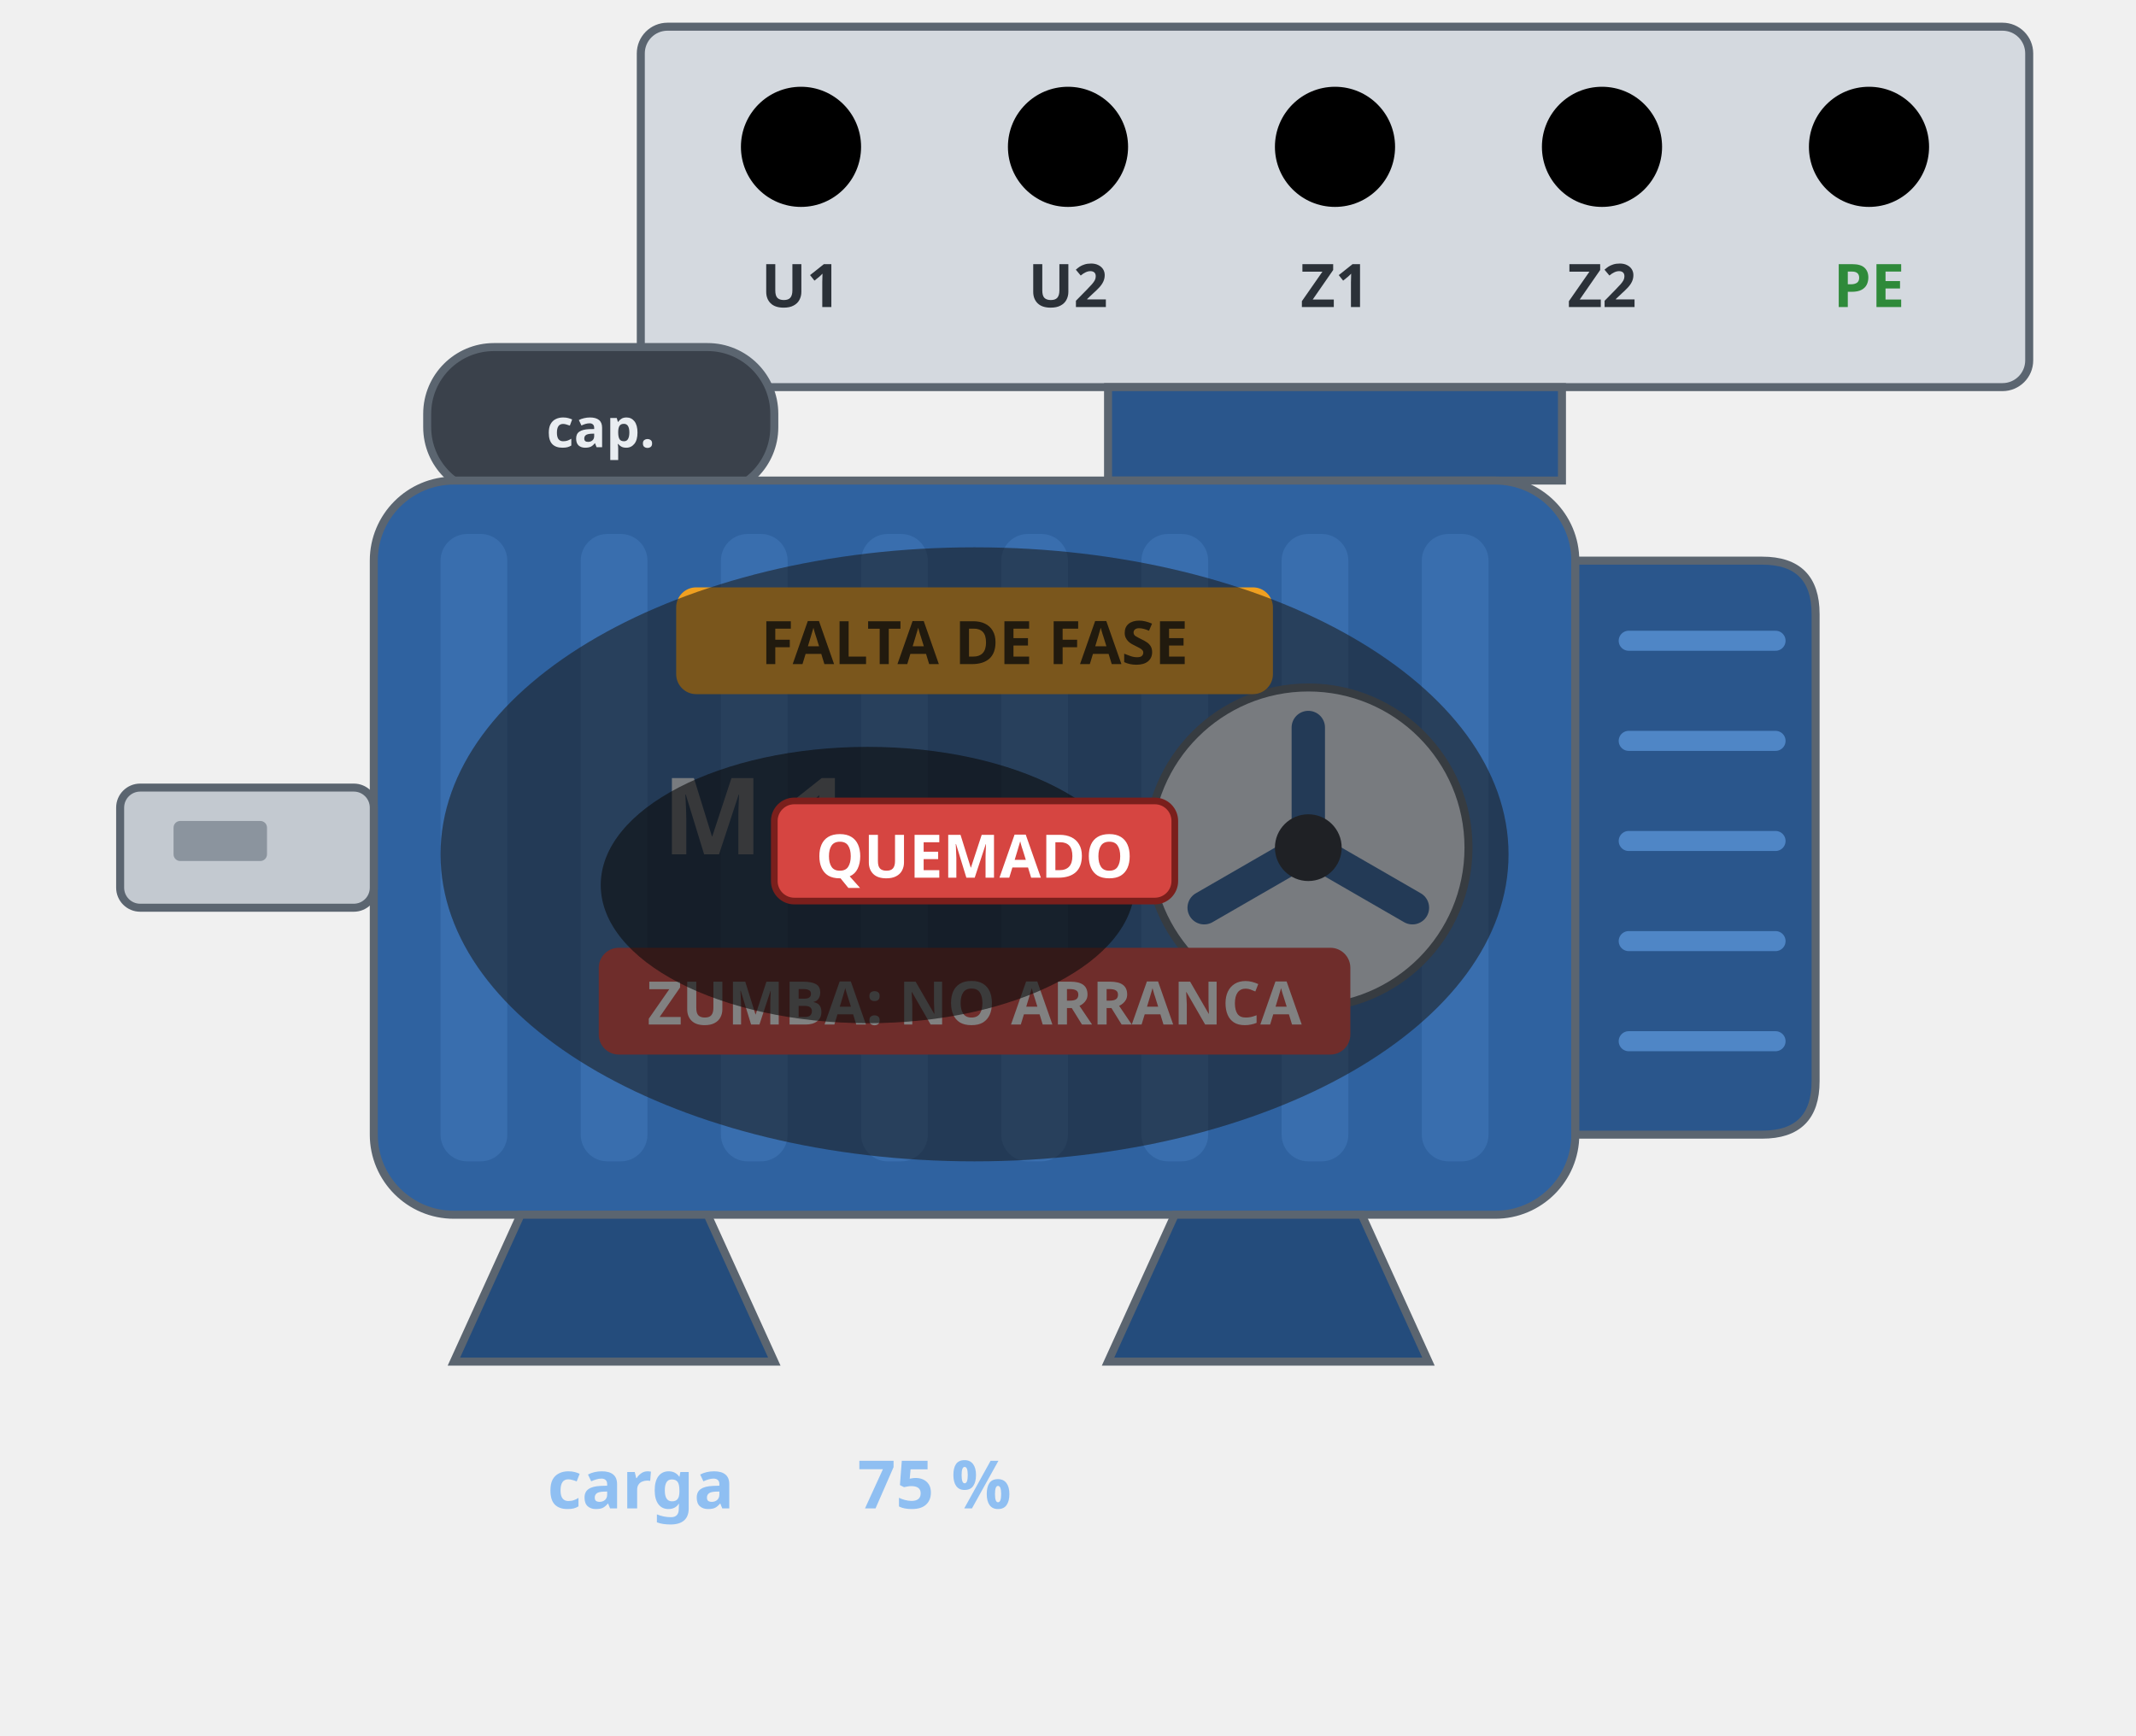
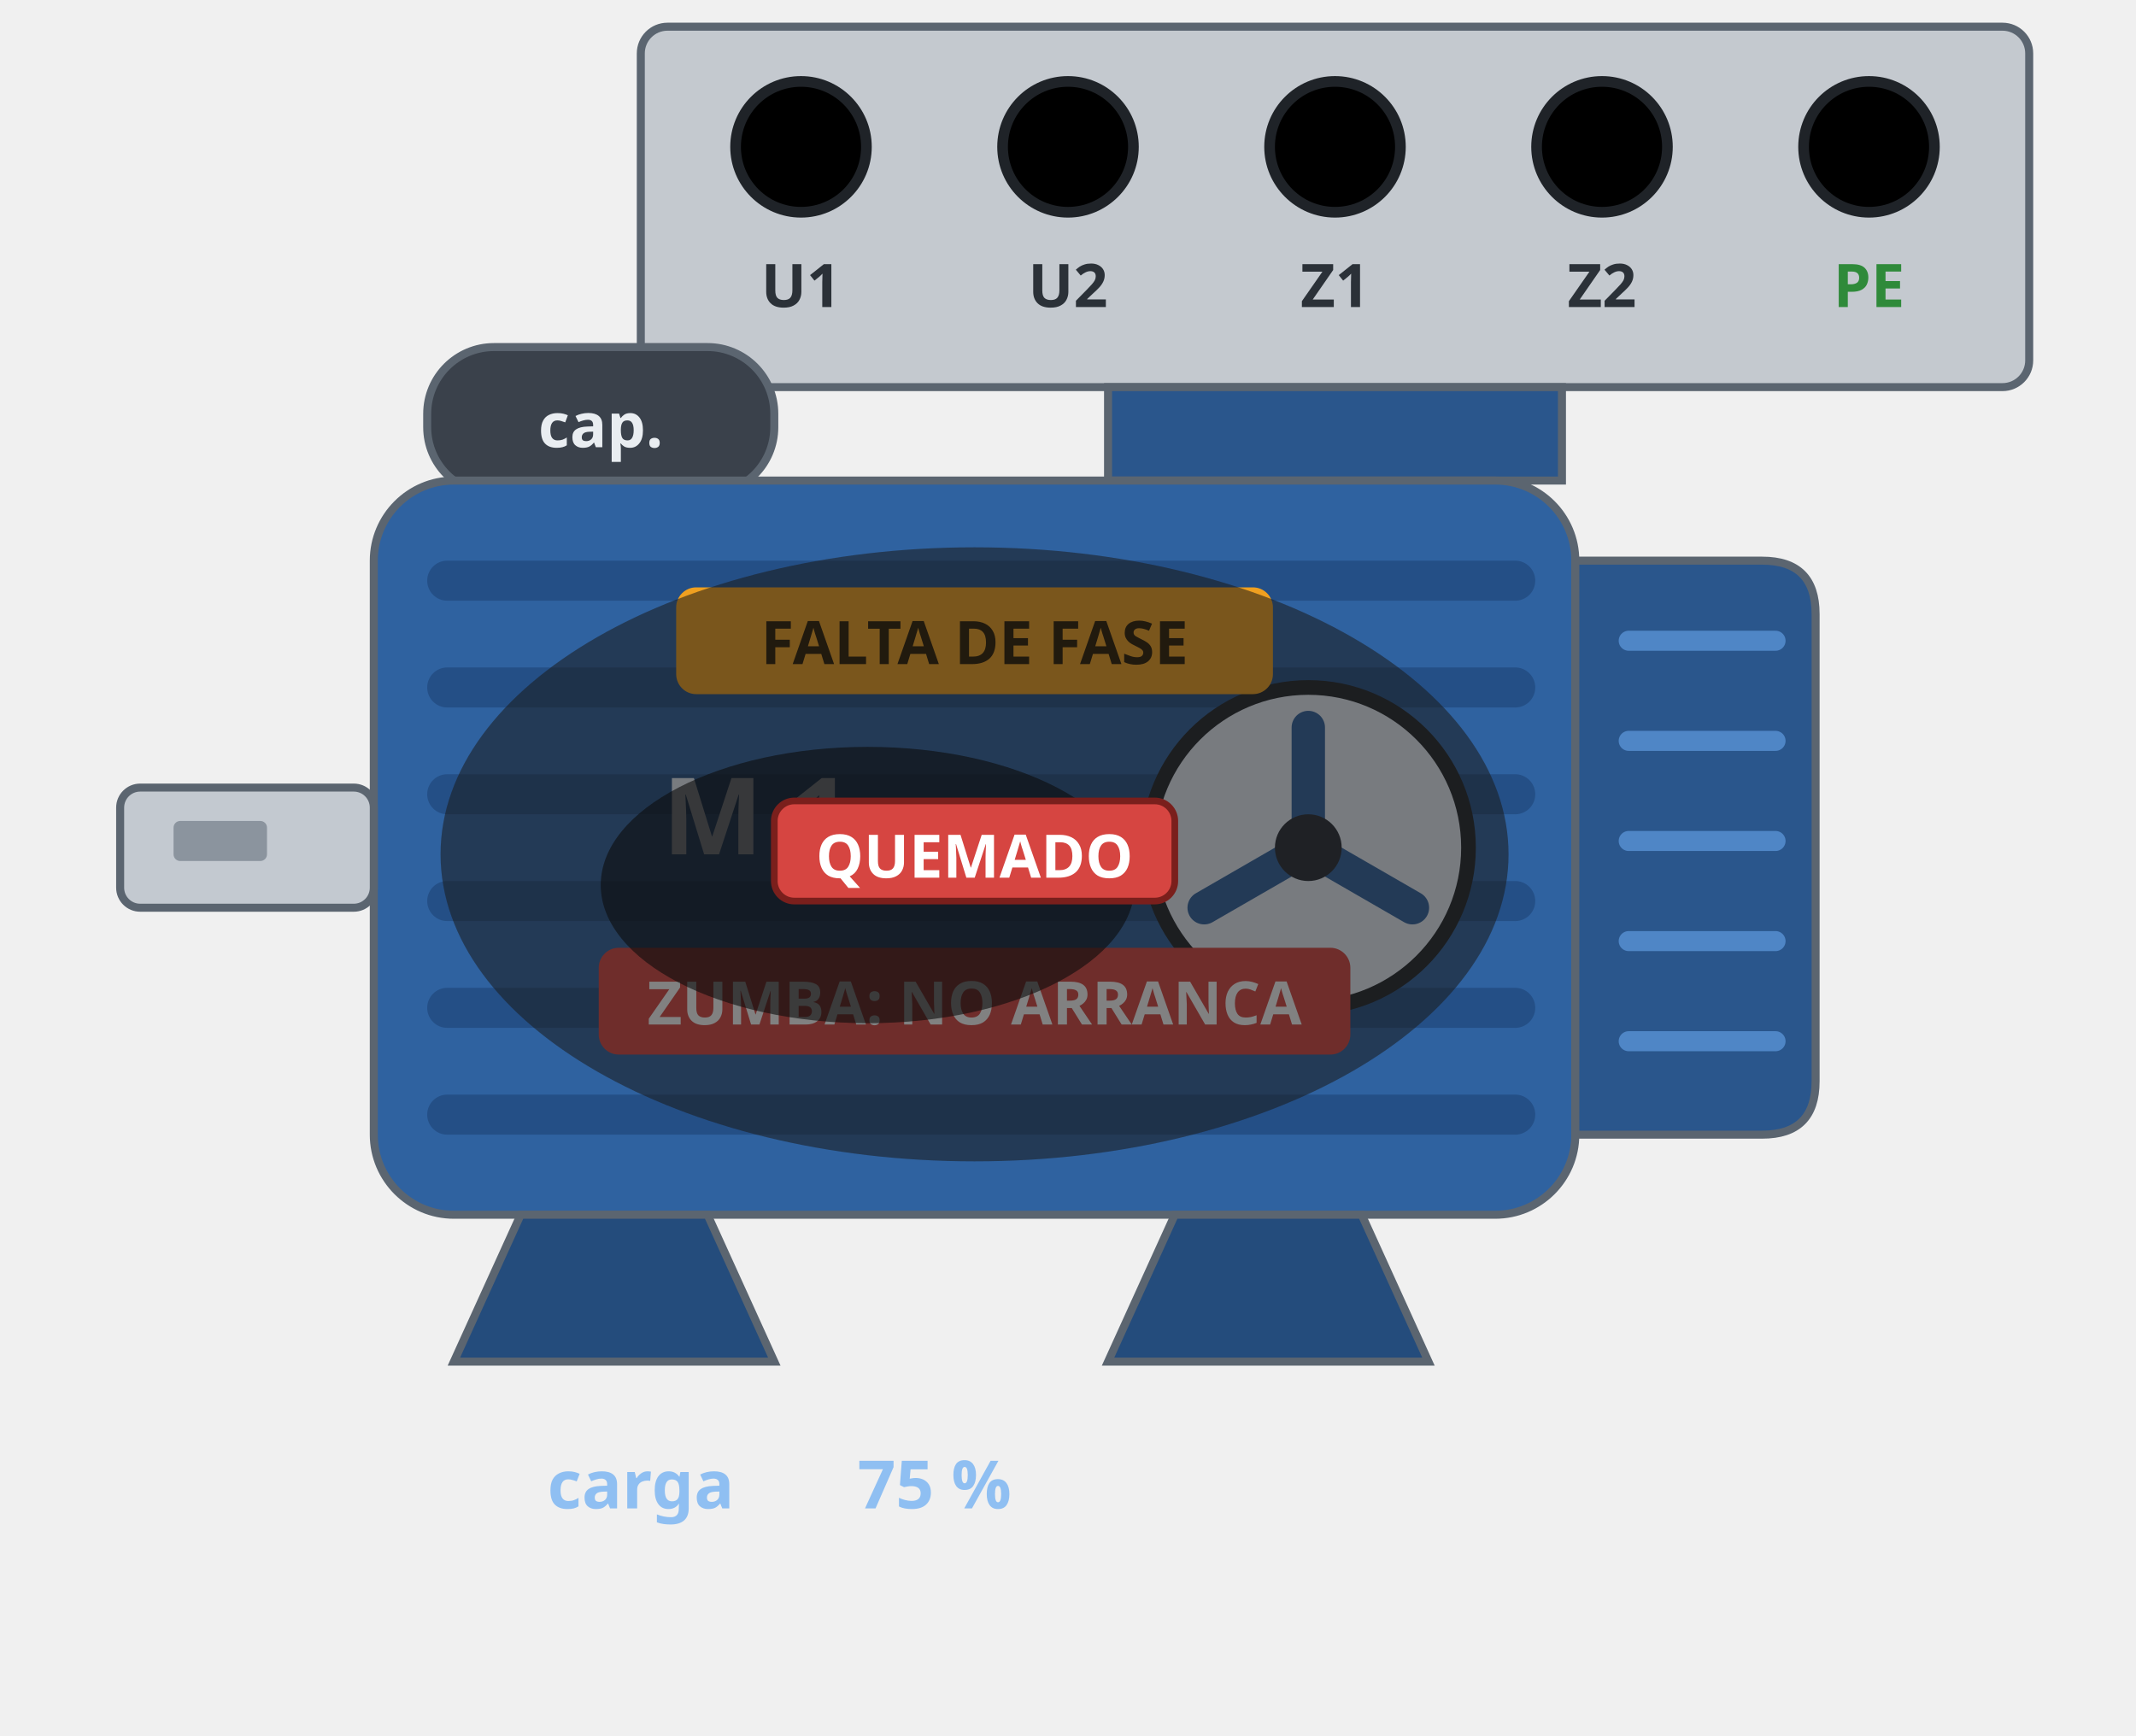
<svg xmlns="http://www.w3.org/2000/svg" viewBox="0 0 320 260" width="320" height="260" font-family="Segoe UI,Noto Sans,Arial,sans-serif">
  <defs>
    <pattern id="jwc-hys" width="5" height="5" patternUnits="userSpaceOnUse" patternTransform="rotate(45)">
      <rect width="5" height="5" fill="#f0a020" fill-opacity=".18" />
      <line x1="0" y1="0" x2="0" y2="5" stroke="#f0a020" stroke-width="1.4" />
    </pattern>
  </defs>
-   <rect x="96" y="4" width="208" height="54" rx="4" fill="#d4d9df" stroke="#5b6570" stroke-width="1.2" />
-   <circle cx="120" cy="22" r="8" fill="#f4f6f8" stroke="#5b6570" stroke-width="1.2" />
-   <circle cx="120" cy="22" r="5.8" fill="none" stroke="#c9cfd6" stroke-width="1" />
-   <path d="M116.0 22h8 M120 18.0v8" fill="none" stroke="#39414b" stroke-width="1.8" stroke-linecap="round" />
+   <rect x="96" y="4" width="208" height="54" rx="4" fill="#c4c9cf" stroke="#5b6570" stroke-width="1.2" />
+   <circle cx="120" cy="22" r="9.5" fill="#fbfbfc" stroke="#1f2328" stroke-width="2.2" />
+   <circle cx="120" cy="22" r="6.7" fill="none" stroke="#a3aab2" stroke-width="1.1" />
+   <path d="M114.8 22h10.5 M120 16.8v10.5" fill="none" stroke="#2a2e33" stroke-width="2.85" stroke-linecap="round" />
  <circle class="jw-term" data-term="U1" cx="120" cy="22" r="9" />
  <text x="120" y="46" font-size="9" font-weight="700" fill="#2b3138" text-anchor="middle">U1</text>
-   <circle cx="160" cy="22" r="8" fill="#f4f6f8" stroke="#5b6570" stroke-width="1.2" />
-   <circle cx="160" cy="22" r="5.8" fill="none" stroke="#c9cfd6" stroke-width="1" />
-   <path d="M156.0 22h8 M160 18.0v8" fill="none" stroke="#39414b" stroke-width="1.8" stroke-linecap="round" />
+   <circle cx="160" cy="22" r="9.5" fill="#fbfbfc" stroke="#1f2328" stroke-width="2.2" />
+   <circle cx="160" cy="22" r="6.7" fill="none" stroke="#a3aab2" stroke-width="1.1" />
+   <path d="M154.8 22h10.5 M160 16.8v10.5" fill="none" stroke="#2a2e33" stroke-width="2.85" stroke-linecap="round" />
  <circle class="jw-term" data-term="U2" cx="160" cy="22" r="9" />
  <text x="160" y="46" font-size="9" font-weight="700" fill="#2b3138" text-anchor="middle">U2</text>
-   <circle cx="200" cy="22" r="8" fill="#f4f6f8" stroke="#5b6570" stroke-width="1.2" />
-   <circle cx="200" cy="22" r="5.8" fill="none" stroke="#c9cfd6" stroke-width="1" />
-   <path d="M196.0 22h8 M200 18.0v8" fill="none" stroke="#39414b" stroke-width="1.8" stroke-linecap="round" />
+   <circle cx="200" cy="22" r="9.5" fill="#fbfbfc" stroke="#1f2328" stroke-width="2.2" />
+   <circle cx="200" cy="22" r="6.7" fill="none" stroke="#a3aab2" stroke-width="1.1" />
+   <path d="M194.8 22h10.5 M200 16.8v10.5" fill="none" stroke="#2a2e33" stroke-width="2.85" stroke-linecap="round" />
  <circle class="jw-term" data-term="Z1" cx="200" cy="22" r="9" />
  <text x="200" y="46" font-size="9" font-weight="700" fill="#2b3138" text-anchor="middle">Z1</text>
-   <circle cx="240" cy="22" r="8" fill="#f4f6f8" stroke="#5b6570" stroke-width="1.2" />
-   <circle cx="240" cy="22" r="5.8" fill="none" stroke="#c9cfd6" stroke-width="1" />
-   <path d="M236.0 22h8 M240 18.0v8" fill="none" stroke="#39414b" stroke-width="1.8" stroke-linecap="round" />
+   <circle cx="240" cy="22" r="9.5" fill="#fbfbfc" stroke="#1f2328" stroke-width="2.2" />
+   <circle cx="240" cy="22" r="6.7" fill="none" stroke="#a3aab2" stroke-width="1.1" />
+   <path d="M234.8 22h10.5 M240 16.8v10.5" fill="none" stroke="#2a2e33" stroke-width="2.85" stroke-linecap="round" />
  <circle class="jw-term" data-term="Z2" cx="240" cy="22" r="9" />
  <text x="240" y="46" font-size="9" font-weight="700" fill="#2b3138" text-anchor="middle">Z2</text>
-   <circle cx="280" cy="22" r="8" fill="#f4f6f8" stroke="#5b6570" stroke-width="1.2" />
-   <circle cx="280" cy="22" r="5.8" fill="none" stroke="#c9cfd6" stroke-width="1" />
-   <path d="M276.0 22h8 M280 18.0v8" fill="none" stroke="#39414b" stroke-width="1.8" stroke-linecap="round" />
+   <circle cx="280" cy="22" r="9.5" fill="#fbfbfc" stroke="#1f2328" stroke-width="2.2" />
+   <circle cx="280" cy="22" r="6.7" fill="none" stroke="#a3aab2" stroke-width="1.1" />
+   <path d="M274.8 22h10.5 M280 16.8v10.5" fill="none" stroke="#2a2e33" stroke-width="2.85" stroke-linecap="round" />
  <circle class="jw-term" data-term="PE" cx="280" cy="22" r="9" />
  <text x="280" y="46" font-size="9" font-weight="700" fill="#2f8a3a" text-anchor="middle">PE</text>
  <rect x="166.0" y="58" width="68" height="14" fill="#2a568c" stroke="#5b6570" stroke-width="1.2" />
  <rect x="64" y="52" width="52" height="22" rx="10" fill="#3a414b" stroke="#5b6570" stroke-width="1.2" />
-   <text x="90" y="67" font-size="8" font-weight="700" fill="#e9edf1" text-anchor="middle">cap.</text>
+   <text x="90" y="67" font-size="9.2" font-weight="800" fill="#e9edf1" text-anchor="middle">cap.</text>
  <rect x="56" y="72" width="180" height="110" rx="12" fill="#2f62a0" stroke="#5b6570" stroke-width="1.2" />
-   <rect x="66" y="80" width="10" height="94" rx="4" fill="#3d73b3" stroke="none" stroke-width="0" opacity=".7" />
-   <rect x="87" y="80" width="10" height="94" rx="4" fill="#3d73b3" stroke="none" stroke-width="0" opacity=".7" />
-   <rect x="108" y="80" width="10" height="94" rx="4" fill="#3d73b3" stroke="none" stroke-width="0" opacity=".7" />
-   <rect x="129" y="80" width="10" height="94" rx="4" fill="#3d73b3" stroke="none" stroke-width="0" opacity=".7" />
-   <rect x="150" y="80" width="10" height="94" rx="4" fill="#3d73b3" stroke="none" stroke-width="0" opacity=".7" />
-   <rect x="171" y="80" width="10" height="94" rx="4" fill="#3d73b3" stroke="none" stroke-width="0" opacity=".7" />
-   <rect x="192" y="80" width="10" height="94" rx="4" fill="#3d73b3" stroke="none" stroke-width="0" opacity=".7" />
-   <rect x="213" y="80" width="10" height="94" rx="4" fill="#3d73b3" stroke="none" stroke-width="0" opacity=".7" />
+   <rect x="64" y="84" width="166" height="6" rx="3" fill="#244f86" stroke="none" stroke-width="0" />
+   <rect x="64" y="100" width="166" height="6" rx="3" fill="#244f86" stroke="none" stroke-width="0" />
+   <rect x="64" y="116" width="166" height="6" rx="3" fill="#244f86" stroke="none" stroke-width="0" />
+   <rect x="64" y="132" width="166" height="6" rx="3" fill="#244f86" stroke="none" stroke-width="0" />
+   <rect x="64" y="148" width="166" height="6" rx="3" fill="#244f86" stroke="none" stroke-width="0" />
+   <rect x="64" y="164" width="166" height="6" rx="3" fill="#244f86" stroke="none" stroke-width="0" />
  <path d="M236 84 h28 q8 0 8 8 v70 q0 8 -8 8 h-28z" fill="#2a568c" stroke="#5b6570" stroke-width="1.2" />
  <path d="M244 96 h22" fill="none" stroke="#4f86c6" stroke-width="3" stroke-linecap="round" />
  <path d="M244 111 h22" fill="none" stroke="#4f86c6" stroke-width="3" stroke-linecap="round" />
  <path d="M244 126 h22" fill="none" stroke="#4f86c6" stroke-width="3" stroke-linecap="round" />
  <path d="M244 141 h22" fill="none" stroke="#4f86c6" stroke-width="3" stroke-linecap="round" />
  <path d="M244 156 h22" fill="none" stroke="#4f86c6" stroke-width="3" stroke-linecap="round" />
  <rect x="18" y="118" width="38" height="18" rx="3" fill="#c3c9d0" stroke="#5b6570" stroke-width="1.2" />
  <rect x="26" y="123" width="14" height="6" rx="1" fill="#8b949e" stroke="none" stroke-width="0" />
  <path d="M78 182 l-10 22 h48 l-10 -22z M176 182 l-10 22 h48 l-10 -22z" fill="#244c7c" stroke="#5b6570" stroke-width="1.2" />
-   <circle cx="196" cy="127" r="24" fill="#eaf1fb" stroke="#5b6570" stroke-width="1.2" />
+   <circle cx="196" cy="127" r="24" fill="#eaf1fb" stroke="#1f2328" stroke-width="2.2" />
  <g data-spin="out.speed:196:127:3">
    <path d="M196 127 L196.0 109.0" fill="none" stroke="#2f62a0" stroke-width="5" stroke-linecap="round" />
    <path d="M196 127 L211.6 136.0" fill="none" stroke="#2f62a0" stroke-width="5" stroke-linecap="round" />
    <path d="M196 127 L180.4 136.0" fill="none" stroke="#2f62a0" stroke-width="5" stroke-linecap="round" />
    <circle cx="196" cy="127" r="5" fill="#262b33" stroke="none" stroke-width="0" />
  </g>
  <text x="118" y="128" font-size="16" font-weight="800" fill="#eaf1fb" text-anchor="middle">M 1~</text>
  <text x="146" y="246" font-size="11" font-weight="800" fill="#5aa9ff" text-anchor="middle" data-text="out.rpm:d0:rpm" />
  <g data-show="out.bloqueado">
    <rect x="89.7" y="142" width="112.6" height="16" rx="3" fill="#d64541" stroke="none" stroke-width="0" />
    <text x="146" y="153.5" font-size="9" font-weight="800" fill="#fff" text-anchor="middle">ZUMBA: NO ARRANCA</text>
  </g>
  <text x="140" y="226" font-size="10" font-weight="700" fill="#8fbff2" text-anchor="middle" data-text="param.carga:d0:%">75 %</text>
  <text x="110" y="226" font-size="10" font-weight="600" fill="#8fbff2" text-anchor="end">carga</text>
  <g data-show="out.faltaFase">
    <rect x="101.3" y="88" width="89.4" height="16" rx="3" fill="#f0a020" stroke="none" stroke-width="0" />
    <text x="146" y="99.5" font-size="9" font-weight="800" fill="#2b1a00" text-anchor="middle">FALTA DE FASE</text>
  </g>
  <g data-show="damaged">
    <ellipse cx="146" cy="128" rx="80" ry="46" fill="#1a1a1a" opacity=".55" />
    <ellipse cx="130.0" cy="132.6" rx="40.0" ry="20.7" fill="#0b0b0b" opacity=".6" />
    <rect x="116" y="120" width="60" height="15" rx="3" fill="#d64541" stroke="#7a1f1c" stroke-width="1" />
    <text x="146" y="131.5" font-size="9" font-weight="800" fill="#fff" text-anchor="middle">QUEMADO</text>
  </g>
</svg>
